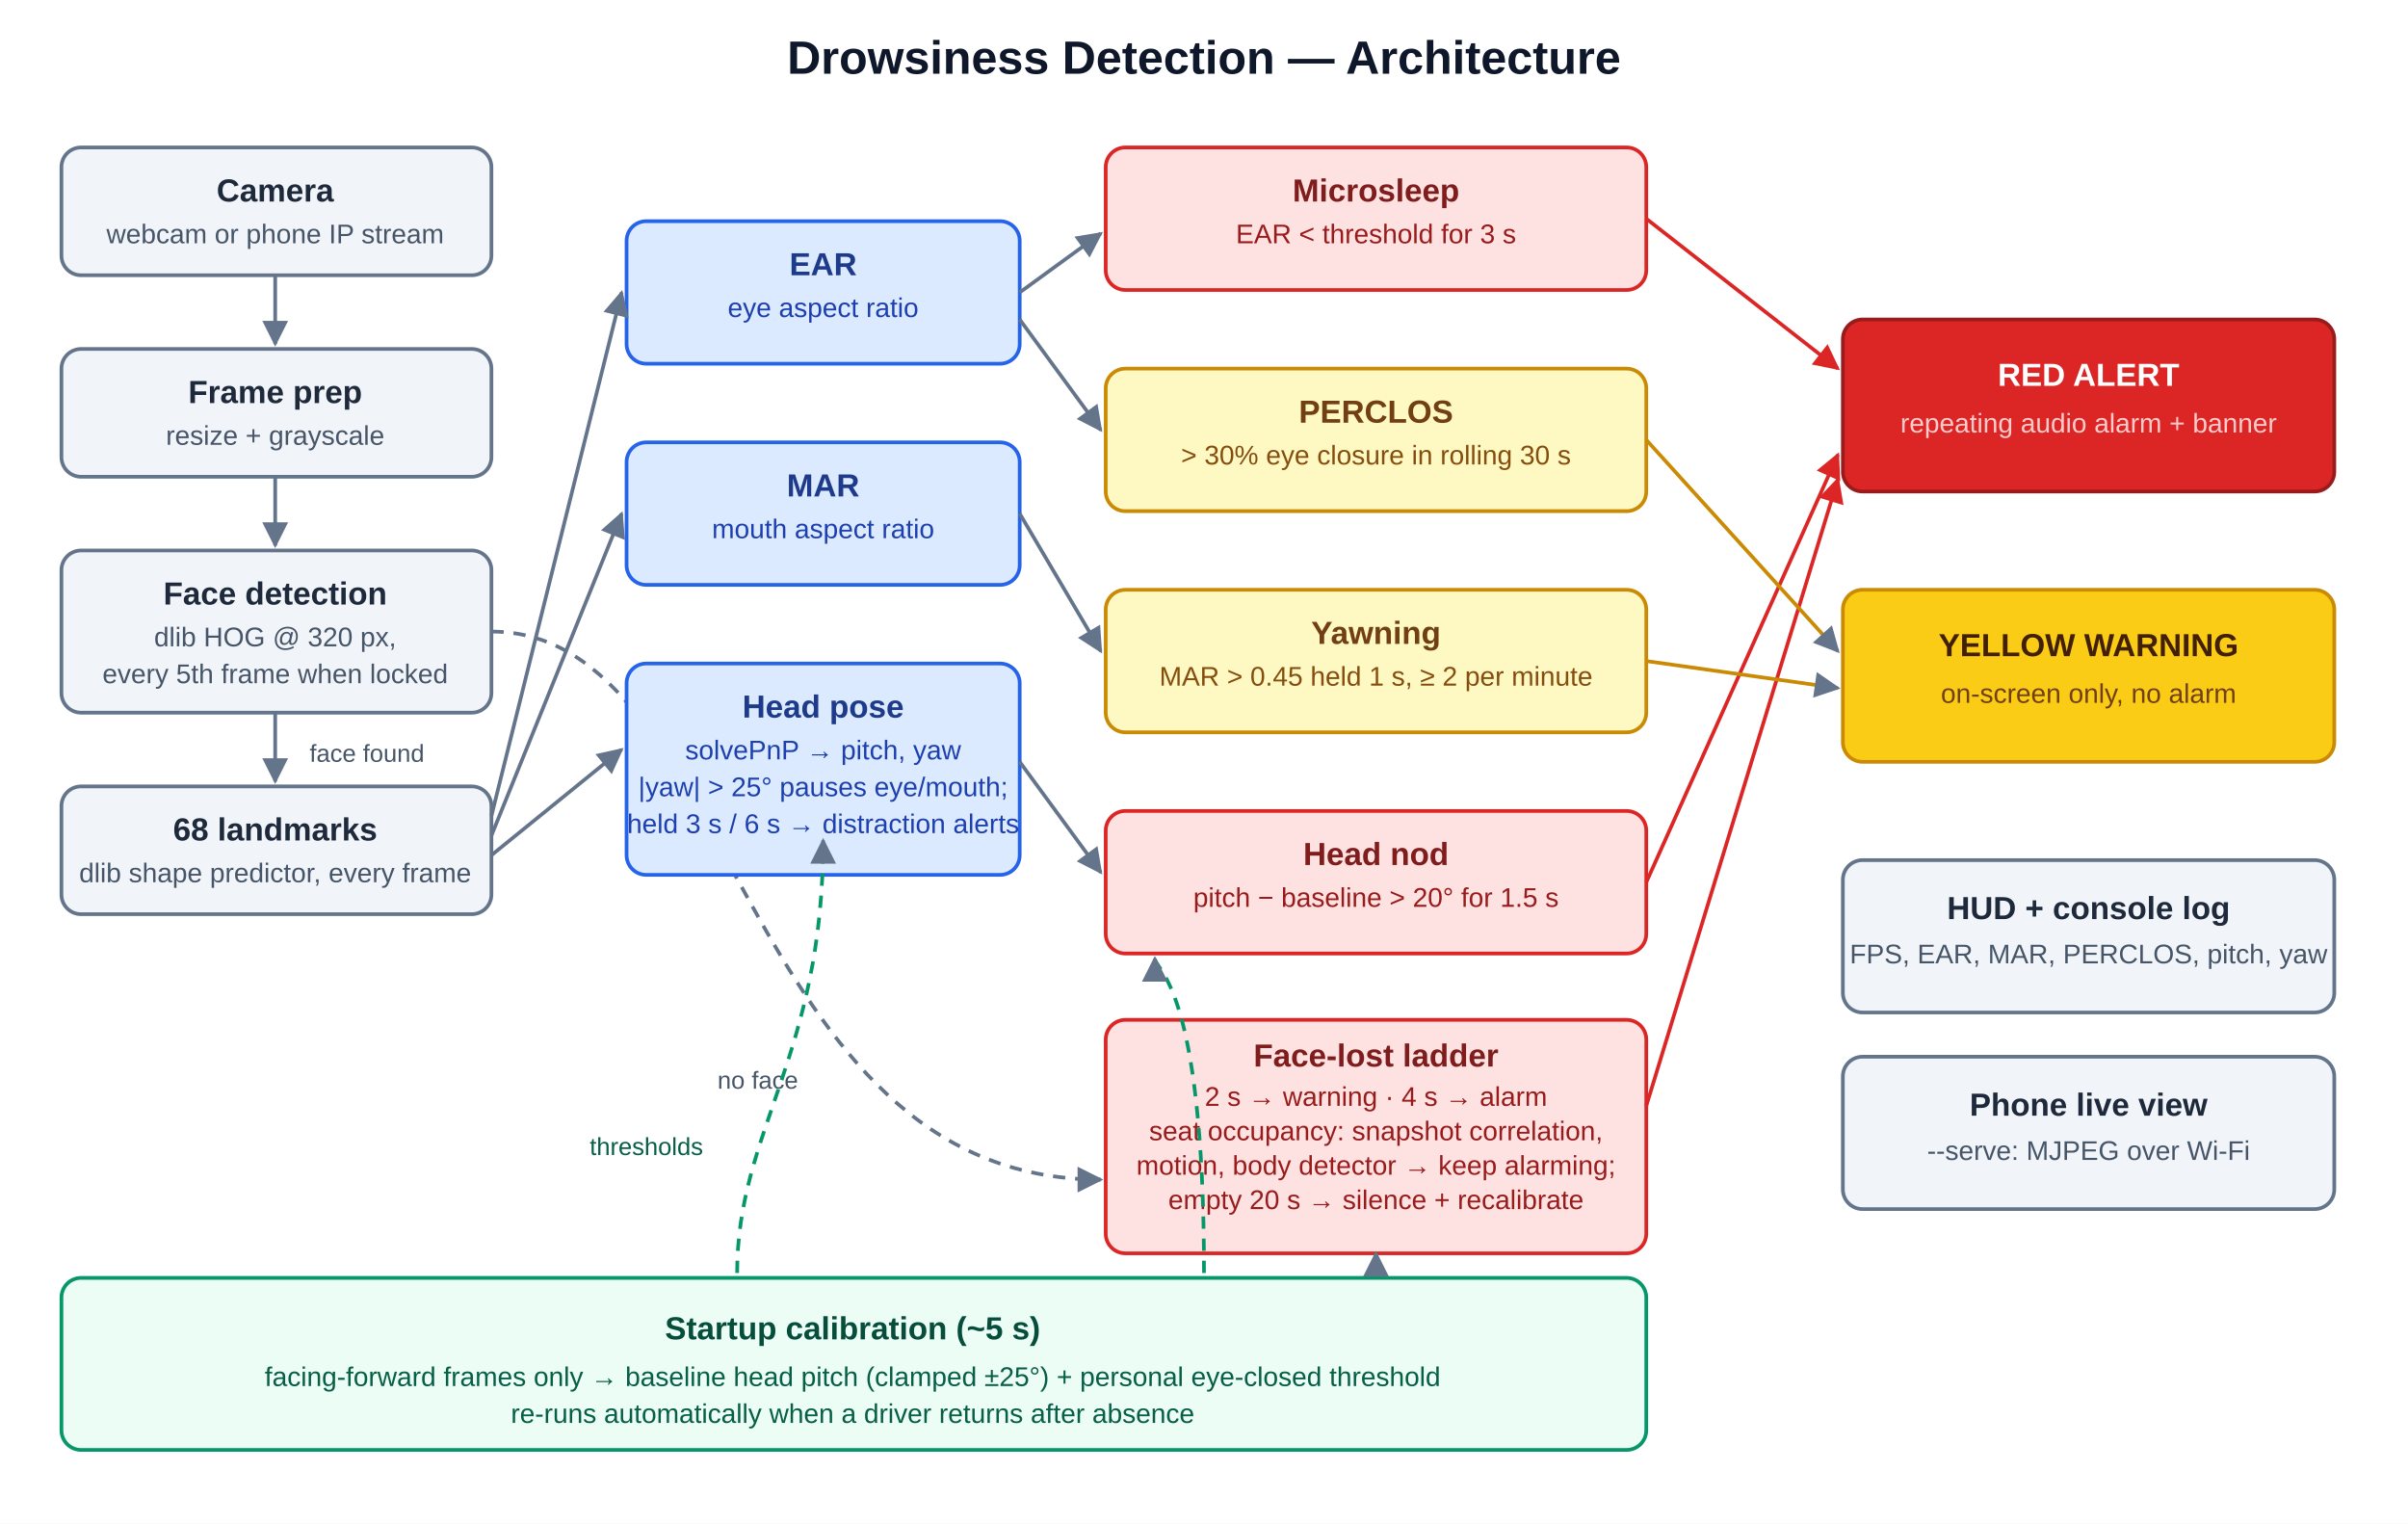
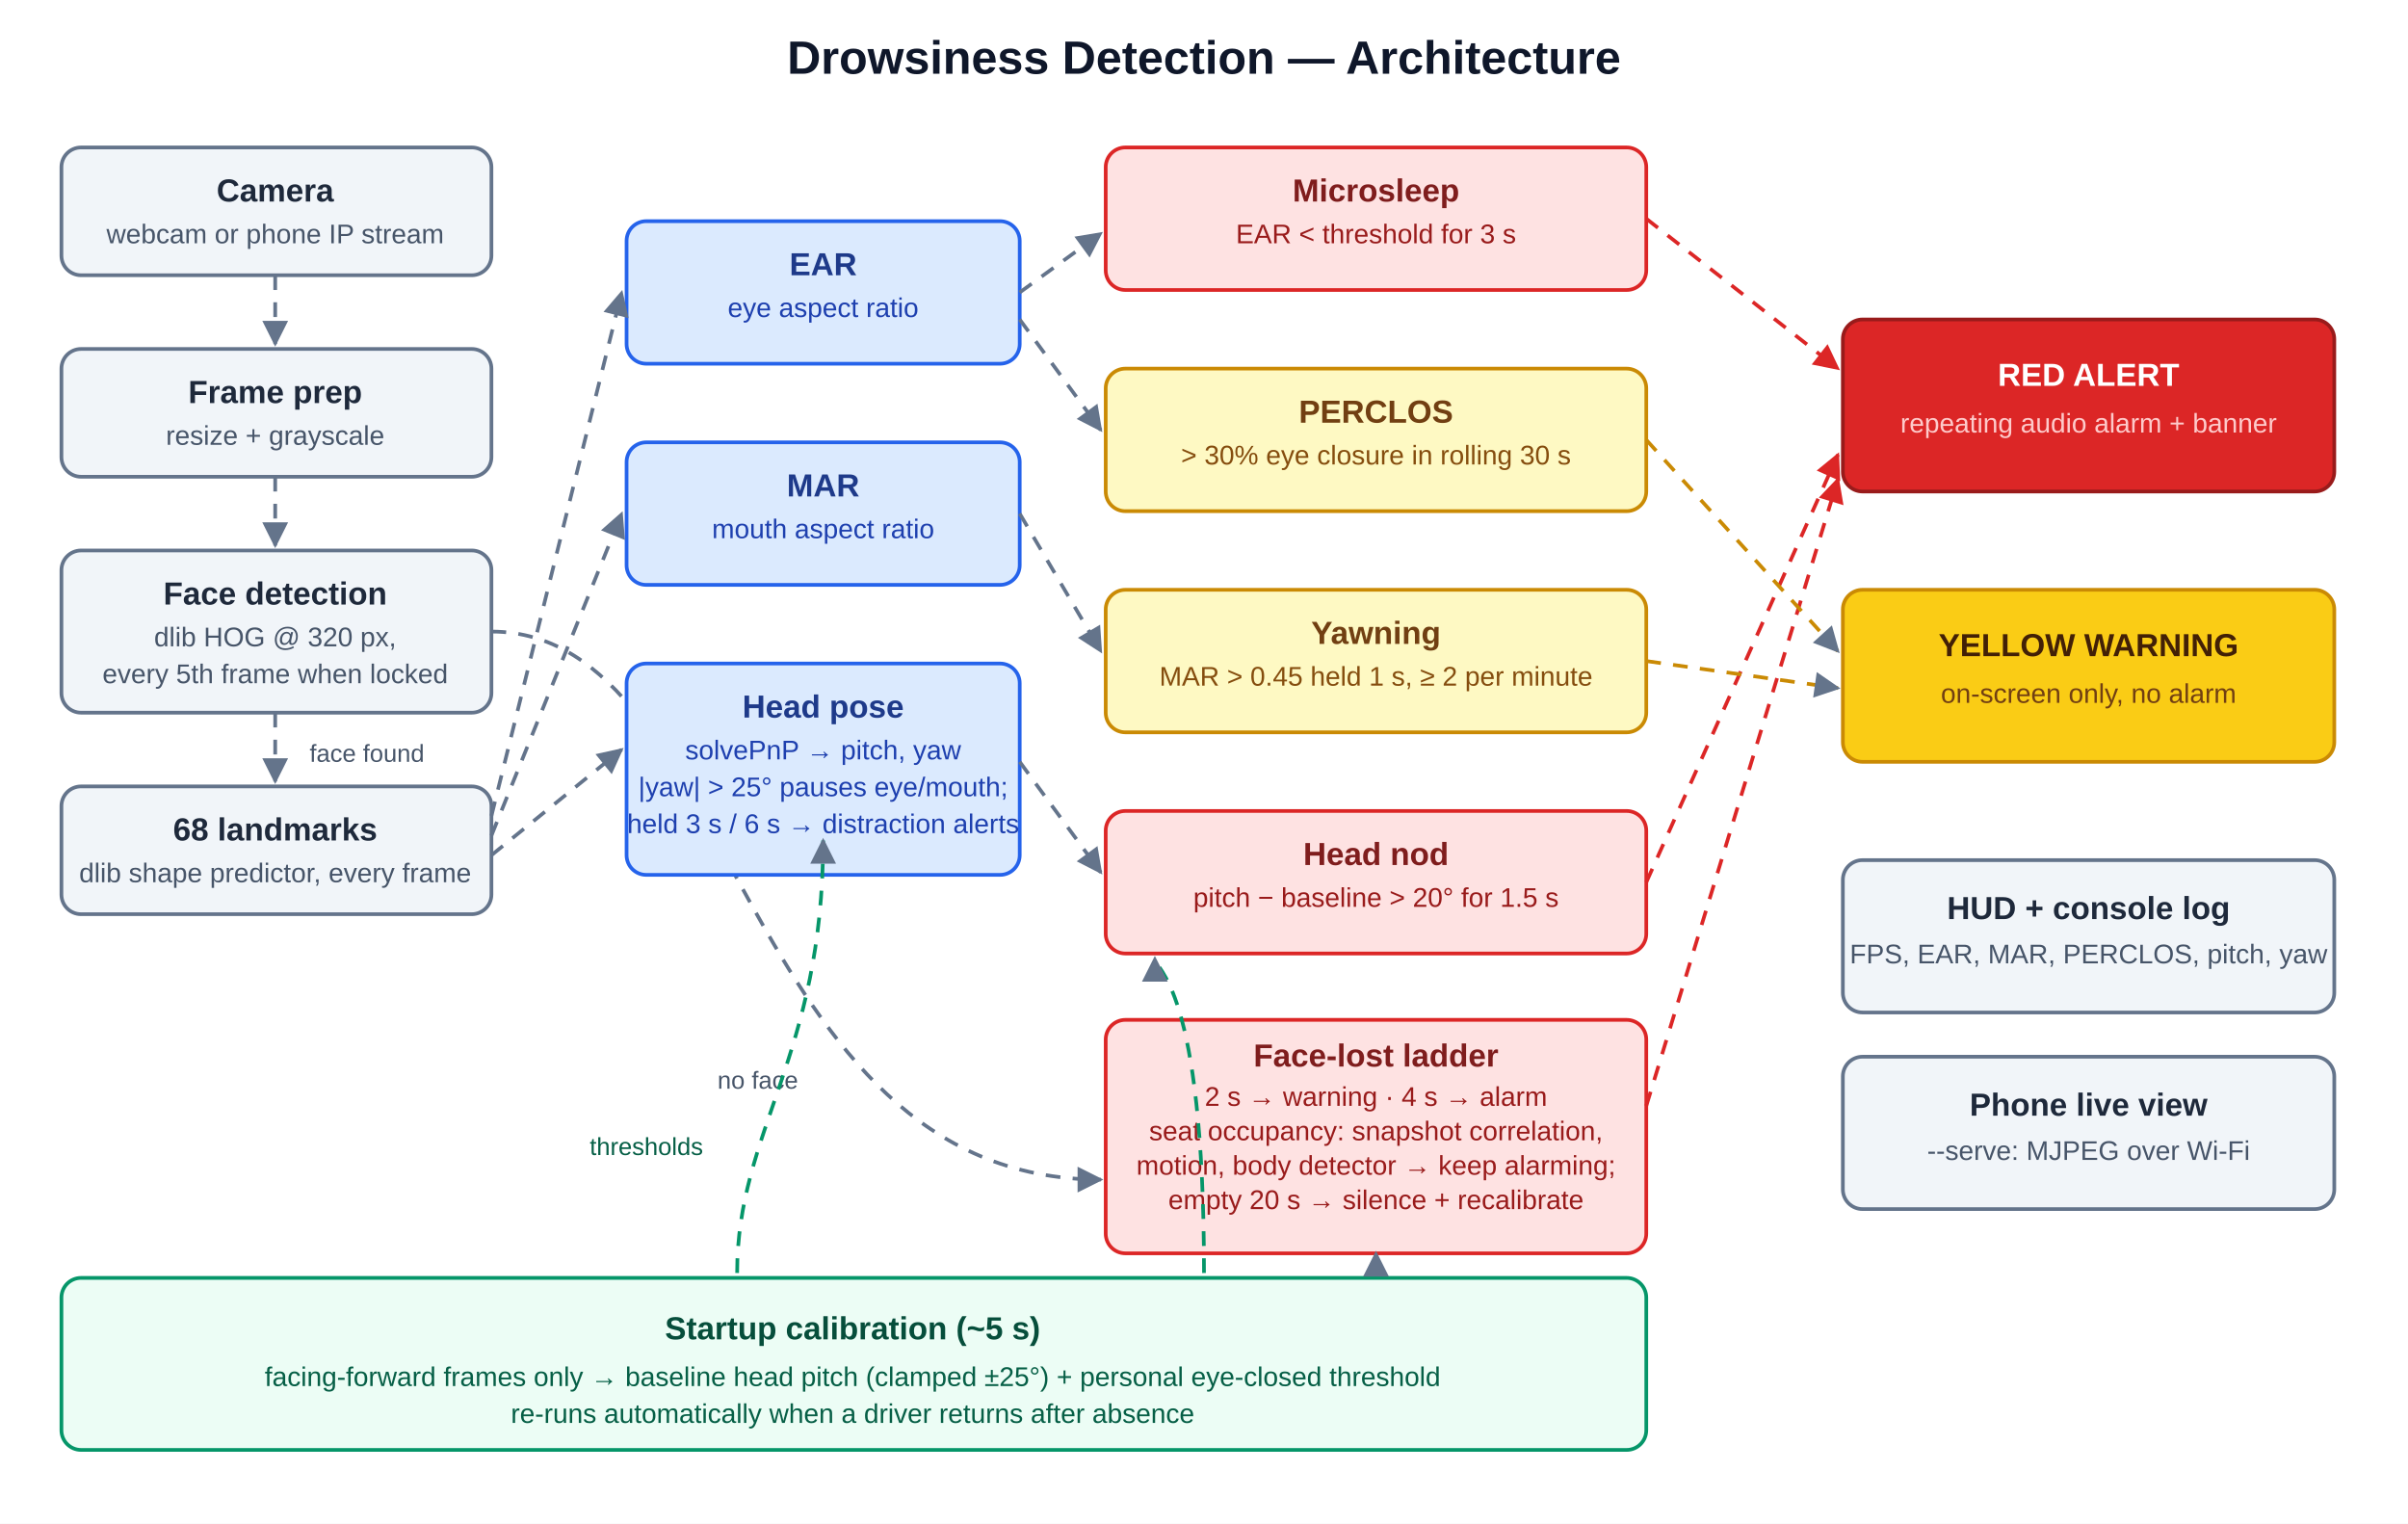
<svg xmlns="http://www.w3.org/2000/svg" viewBox="0 0 980 620" font-family="Segoe UI, Arial, sans-serif">
+   <style>
+     .flow {
+       stroke-dasharray: 6 5;
+       animation: dash 1.1s linear infinite;
+     }
+     @keyframes dash {
+       to { stroke-dashoffset: -11; }
+     }
+     .pulse {
+       animation: pulse 1.5s ease-in-out infinite;
+     }
+     @keyframes pulse {
+       50% { opacity: 0.45; }
+     }
+   </style>
  <defs>
    <marker id="arrow" viewBox="0 0 10 10" refX="9" refY="5" markerWidth="7" markerHeight="7" orient="auto-start-reverse">
      <path d="M 0 0 L 10 5 L 0 10 z" fill="#64748b" />
    </marker>
    <marker id="arrowRed" viewBox="0 0 10 10" refX="9" refY="5" markerWidth="7" markerHeight="7" orient="auto-start-reverse">
      <path d="M 0 0 L 10 5 L 0 10 z" fill="#dc2626" />
    </marker>
  </defs>
  <rect x="0" y="0" width="980" height="620" fill="#ffffff" />
  <text x="490" y="30" text-anchor="middle" font-size="19" font-weight="700" fill="#0f172a">Drowsiness Detection — Architecture</text>
  <rect x="25" y="60" width="175" height="52" rx="8" fill="#f1f5f9" stroke="#64748b" stroke-width="1.5" />
  <text x="112" y="82" text-anchor="middle" font-size="13" font-weight="600" fill="#1e293b">Camera</text>
  <text x="112" y="99" text-anchor="middle" font-size="11" fill="#475569">webcam or phone IP stream</text>
-   <line x1="112" y1="112" x2="112" y2="140" stroke="#64748b" stroke-width="1.5" marker-end="url(#arrow)" />
+   <line x1="112" y1="112" x2="112" y2="140" stroke="#64748b" stroke-width="1.5" class="flow" marker-end="url(#arrow)" />
  <rect x="25" y="142" width="175" height="52" rx="8" fill="#f1f5f9" stroke="#64748b" stroke-width="1.5" />
  <text x="112" y="164" text-anchor="middle" font-size="13" font-weight="600" fill="#1e293b">Frame prep</text>
  <text x="112" y="181" text-anchor="middle" font-size="11" fill="#475569">resize + grayscale</text>
-   <line x1="112" y1="194" x2="112" y2="222" stroke="#64748b" stroke-width="1.5" marker-end="url(#arrow)" />
+   <line x1="112" y1="194" x2="112" y2="222" stroke="#64748b" stroke-width="1.5" class="flow" marker-end="url(#arrow)" />
  <rect x="25" y="224" width="175" height="66" rx="8" fill="#f1f5f9" stroke="#64748b" stroke-width="1.5" />
  <text x="112" y="246" text-anchor="middle" font-size="13" font-weight="600" fill="#1e293b">Face detection</text>
  <text x="112" y="263" text-anchor="middle" font-size="11" fill="#475569">dlib HOG @ 320 px,</text>
  <text x="112" y="278" text-anchor="middle" font-size="11" fill="#475569">every 5th frame when locked</text>
-   <line x1="112" y1="290" x2="112" y2="318" stroke="#64748b" stroke-width="1.5" marker-end="url(#arrow)" />
+   <line x1="112" y1="290" x2="112" y2="318" stroke="#64748b" stroke-width="1.5" class="flow" marker-end="url(#arrow)" />
  <text x="126" y="310" font-size="10" fill="#475569">face found</text>
  <rect x="25" y="320" width="175" height="52" rx="8" fill="#f1f5f9" stroke="#64748b" stroke-width="1.5" />
  <text x="112" y="342" text-anchor="middle" font-size="13" font-weight="600" fill="#1e293b">68 landmarks</text>
  <text x="112" y="359" text-anchor="middle" font-size="11" fill="#475569">dlib shape predictor, every frame</text>
-   <path d="M 200 257 C 300 257 300 480 448 480" fill="none" stroke="#64748b" stroke-width="1.5" stroke-dasharray="5 4" marker-end="url(#arrow)" />
+   <path d="M 200 257 C 300 257 300 480 448 480" fill="none" stroke="#64748b" stroke-width="1.5" stroke-dasharray="5 4" class="flow" marker-end="url(#arrow)" />
  <text x="292" y="443" font-size="10" fill="#475569">no face</text>
  <rect x="255" y="90" width="160" height="58" rx="8" fill="#dbeafe" stroke="#2563eb" stroke-width="1.5" />
  <text x="335" y="112" text-anchor="middle" font-size="13" font-weight="600" fill="#1e3a8a">EAR</text>
  <text x="335" y="129" text-anchor="middle" font-size="11" fill="#1e40af">eye aspect ratio</text>
  <rect x="255" y="180" width="160" height="58" rx="8" fill="#dbeafe" stroke="#2563eb" stroke-width="1.5" />
  <text x="335" y="202" text-anchor="middle" font-size="13" font-weight="600" fill="#1e3a8a">MAR</text>
  <text x="335" y="219" text-anchor="middle" font-size="11" fill="#1e40af">mouth aspect ratio</text>
  <rect x="255" y="270" width="160" height="86" rx="8" fill="#dbeafe" stroke="#2563eb" stroke-width="1.5" />
  <text x="335" y="292" text-anchor="middle" font-size="13" font-weight="600" fill="#1e3a8a">Head pose</text>
  <text x="335" y="309" text-anchor="middle" font-size="11" fill="#1e40af">solvePnP → pitch, yaw</text>
  <text x="335" y="324" text-anchor="middle" font-size="11" fill="#1e40af">|yaw| &gt; 25° pauses eye/mouth;</text>
  <text x="335" y="339" text-anchor="middle" font-size="11" fill="#1e40af">held 3 s / 6 s → distraction alerts</text>
-   <line x1="200" y1="332" x2="253" y2="119" stroke="#64748b" stroke-width="1.5" marker-end="url(#arrow)" />
-   <line x1="200" y1="340" x2="253" y2="209" stroke="#64748b" stroke-width="1.5" marker-end="url(#arrow)" />
-   <line x1="200" y1="348" x2="253" y2="305" stroke="#64748b" stroke-width="1.5" marker-end="url(#arrow)" />
+   <line x1="200" y1="332" x2="253" y2="119" stroke="#64748b" stroke-width="1.5" class="flow" marker-end="url(#arrow)" />
+   <line x1="200" y1="340" x2="253" y2="209" stroke="#64748b" stroke-width="1.5" class="flow" marker-end="url(#arrow)" />
+   <line x1="200" y1="348" x2="253" y2="305" stroke="#64748b" stroke-width="1.5" class="flow" marker-end="url(#arrow)" />
  <rect x="450" y="60" width="220" height="58" rx="8" fill="#fee2e2" stroke="#dc2626" stroke-width="1.5" />
  <text x="560" y="82" text-anchor="middle" font-size="13" font-weight="600" fill="#7f1d1d">Microsleep</text>
  <text x="560" y="99" text-anchor="middle" font-size="11" fill="#991b1b">EAR &lt; threshold for 3 s</text>
  <rect x="450" y="150" width="220" height="58" rx="8" fill="#fef9c3" stroke="#ca8a04" stroke-width="1.5" />
  <text x="560" y="172" text-anchor="middle" font-size="13" font-weight="600" fill="#713f12">PERCLOS</text>
  <text x="560" y="189" text-anchor="middle" font-size="11" fill="#854d0e">&gt; 30% eye closure in rolling 30 s</text>
  <rect x="450" y="240" width="220" height="58" rx="8" fill="#fef9c3" stroke="#ca8a04" stroke-width="1.5" />
  <text x="560" y="262" text-anchor="middle" font-size="13" font-weight="600" fill="#713f12">Yawning</text>
  <text x="560" y="279" text-anchor="middle" font-size="11" fill="#854d0e">MAR &gt; 0.45 held 1 s, ≥ 2 per minute</text>
  <rect x="450" y="330" width="220" height="58" rx="8" fill="#fee2e2" stroke="#dc2626" stroke-width="1.5" />
  <text x="560" y="352" text-anchor="middle" font-size="13" font-weight="600" fill="#7f1d1d">Head nod</text>
  <text x="560" y="369" text-anchor="middle" font-size="11" fill="#991b1b">pitch − baseline &gt; 20° for 1.5 s</text>
  <rect x="450" y="415" width="220" height="95" rx="8" fill="#fee2e2" stroke="#dc2626" stroke-width="1.5" />
  <text x="560" y="434" text-anchor="middle" font-size="13" font-weight="600" fill="#7f1d1d">Face-lost ladder</text>
  <text x="560" y="450" text-anchor="middle" font-size="11" fill="#991b1b">2 s → warning · 4 s → alarm</text>
  <text x="560" y="464" text-anchor="middle" font-size="11" fill="#991b1b">seat occupancy: snapshot correlation,</text>
  <text x="560" y="478" text-anchor="middle" font-size="11" fill="#991b1b">motion, body detector → keep alarming;</text>
  <text x="560" y="492" text-anchor="middle" font-size="11" fill="#991b1b">empty 20 s → silence + recalibrate</text>
-   <line x1="415" y1="119" x2="448" y2="95" stroke="#64748b" stroke-width="1.5" marker-end="url(#arrow)" />
-   <line x1="415" y1="130" x2="448" y2="175" stroke="#64748b" stroke-width="1.5" marker-end="url(#arrow)" />
-   <line x1="415" y1="209" x2="448" y2="265" stroke="#64748b" stroke-width="1.5" marker-end="url(#arrow)" />
-   <line x1="415" y1="310" x2="448" y2="355" stroke="#64748b" stroke-width="1.5" marker-end="url(#arrow)" />
-   <rect x="750" y="130" width="200" height="70" rx="8" fill="#dc2626" stroke="#991b1b" stroke-width="1.5" />
+   <line x1="415" y1="119" x2="448" y2="95" stroke="#64748b" stroke-width="1.5" class="flow" marker-end="url(#arrow)" />
+   <line x1="415" y1="130" x2="448" y2="175" stroke="#64748b" stroke-width="1.5" class="flow" marker-end="url(#arrow)" />
+   <line x1="415" y1="209" x2="448" y2="265" stroke="#64748b" stroke-width="1.5" class="flow" marker-end="url(#arrow)" />
+   <line x1="415" y1="310" x2="448" y2="355" stroke="#64748b" stroke-width="1.5" class="flow" marker-end="url(#arrow)" />
+   <rect x="750" y="130" width="200" height="70" rx="8" fill="#dc2626" stroke="#991b1b" stroke-width="1.5" class="pulse" />
  <text x="850" y="157" text-anchor="middle" font-size="13" font-weight="700" fill="#ffffff">RED ALERT</text>
  <text x="850" y="176" text-anchor="middle" font-size="11" fill="#fecaca">repeating audio alarm + banner</text>
  <rect x="750" y="240" width="200" height="70" rx="8" fill="#facc15" stroke="#ca8a04" stroke-width="1.5" />
  <text x="850" y="267" text-anchor="middle" font-size="13" font-weight="700" fill="#422006">YELLOW WARNING</text>
  <text x="850" y="286" text-anchor="middle" font-size="11" fill="#713f12">on-screen only, no alarm</text>
  <rect x="750" y="350" width="200" height="62" rx="8" fill="#f1f5f9" stroke="#64748b" stroke-width="1.5" />
  <text x="850" y="374" text-anchor="middle" font-size="13" font-weight="600" fill="#1e293b">HUD + console log</text>
  <text x="850" y="392" text-anchor="middle" font-size="11" fill="#475569">FPS, EAR, MAR, PERCLOS, pitch, yaw</text>
  <rect x="750" y="430" width="200" height="62" rx="8" fill="#f1f5f9" stroke="#64748b" stroke-width="1.5" />
  <text x="850" y="454" text-anchor="middle" font-size="13" font-weight="600" fill="#1e293b">Phone live view</text>
  <text x="850" y="472" text-anchor="middle" font-size="11" fill="#475569">--serve: MJPEG over Wi-Fi</text>
-   <line x1="670" y1="89" x2="748" y2="150" stroke="#dc2626" stroke-width="1.5" marker-end="url(#arrowRed)" />
-   <line x1="670" y1="359" x2="748" y2="185" stroke="#dc2626" stroke-width="1.5" marker-end="url(#arrowRed)" />
-   <line x1="670" y1="450" x2="748" y2="195" stroke="#dc2626" stroke-width="1.5" marker-end="url(#arrowRed)" />
-   <line x1="670" y1="179" x2="748" y2="265" stroke="#ca8a04" stroke-width="1.5" marker-end="url(#arrow)" />
-   <line x1="670" y1="269" x2="748" y2="280" stroke="#ca8a04" stroke-width="1.5" marker-end="url(#arrow)" />
+   <line x1="670" y1="89" x2="748" y2="150" stroke="#dc2626" stroke-width="1.5" class="flow" marker-end="url(#arrowRed)" />
+   <line x1="670" y1="359" x2="748" y2="185" stroke="#dc2626" stroke-width="1.5" class="flow" marker-end="url(#arrowRed)" />
+   <line x1="670" y1="450" x2="748" y2="195" stroke="#dc2626" stroke-width="1.5" class="flow" marker-end="url(#arrowRed)" />
+   <line x1="670" y1="179" x2="748" y2="265" stroke="#ca8a04" stroke-width="1.5" class="flow" marker-end="url(#arrow)" />
+   <line x1="670" y1="269" x2="748" y2="280" stroke="#ca8a04" stroke-width="1.5" class="flow" marker-end="url(#arrow)" />
  <rect x="25" y="520" width="645" height="70" rx="8" fill="#ecfdf5" stroke="#059669" stroke-width="1.5" />
  <text x="347" y="545" text-anchor="middle" font-size="13" font-weight="600" fill="#064e3b">Startup calibration (~5 s)</text>
  <text x="347" y="564" text-anchor="middle" font-size="11" fill="#065f46">facing-forward frames only → baseline head pitch (clamped ±25°) + personal eye-closed threshold</text>
  <text x="347" y="579" text-anchor="middle" font-size="11" fill="#065f46">re-runs automatically when a driver returns after absence</text>
-   <line x1="560" y1="518" x2="560" y2="510" stroke="#059669" stroke-width="1.5" marker-end="url(#arrow)" />
-   <path d="M 490 518 C 490 400 470 395 470 390" fill="none" stroke="#059669" stroke-width="1.5" stroke-dasharray="5 4" marker-end="url(#arrow)" />
-   <path d="M 300 518 C 300 460 335 430 335 342" fill="none" stroke="#059669" stroke-width="1.5" stroke-dasharray="5 4" marker-end="url(#arrow)" />
+   <line x1="560" y1="518" x2="560" y2="510" stroke="#059669" stroke-width="1.5" class="flow" marker-end="url(#arrow)" />
+   <path d="M 490 518 C 490 400 470 395 470 390" fill="none" stroke="#059669" stroke-width="1.5" stroke-dasharray="5 4" class="flow" marker-end="url(#arrow)" />
+   <path d="M 300 518 C 300 460 335 430 335 342" fill="none" stroke="#059669" stroke-width="1.5" stroke-dasharray="5 4" class="flow" marker-end="url(#arrow)" />
  <text x="240" y="470" font-size="10" fill="#065f46">thresholds</text>
</svg>
